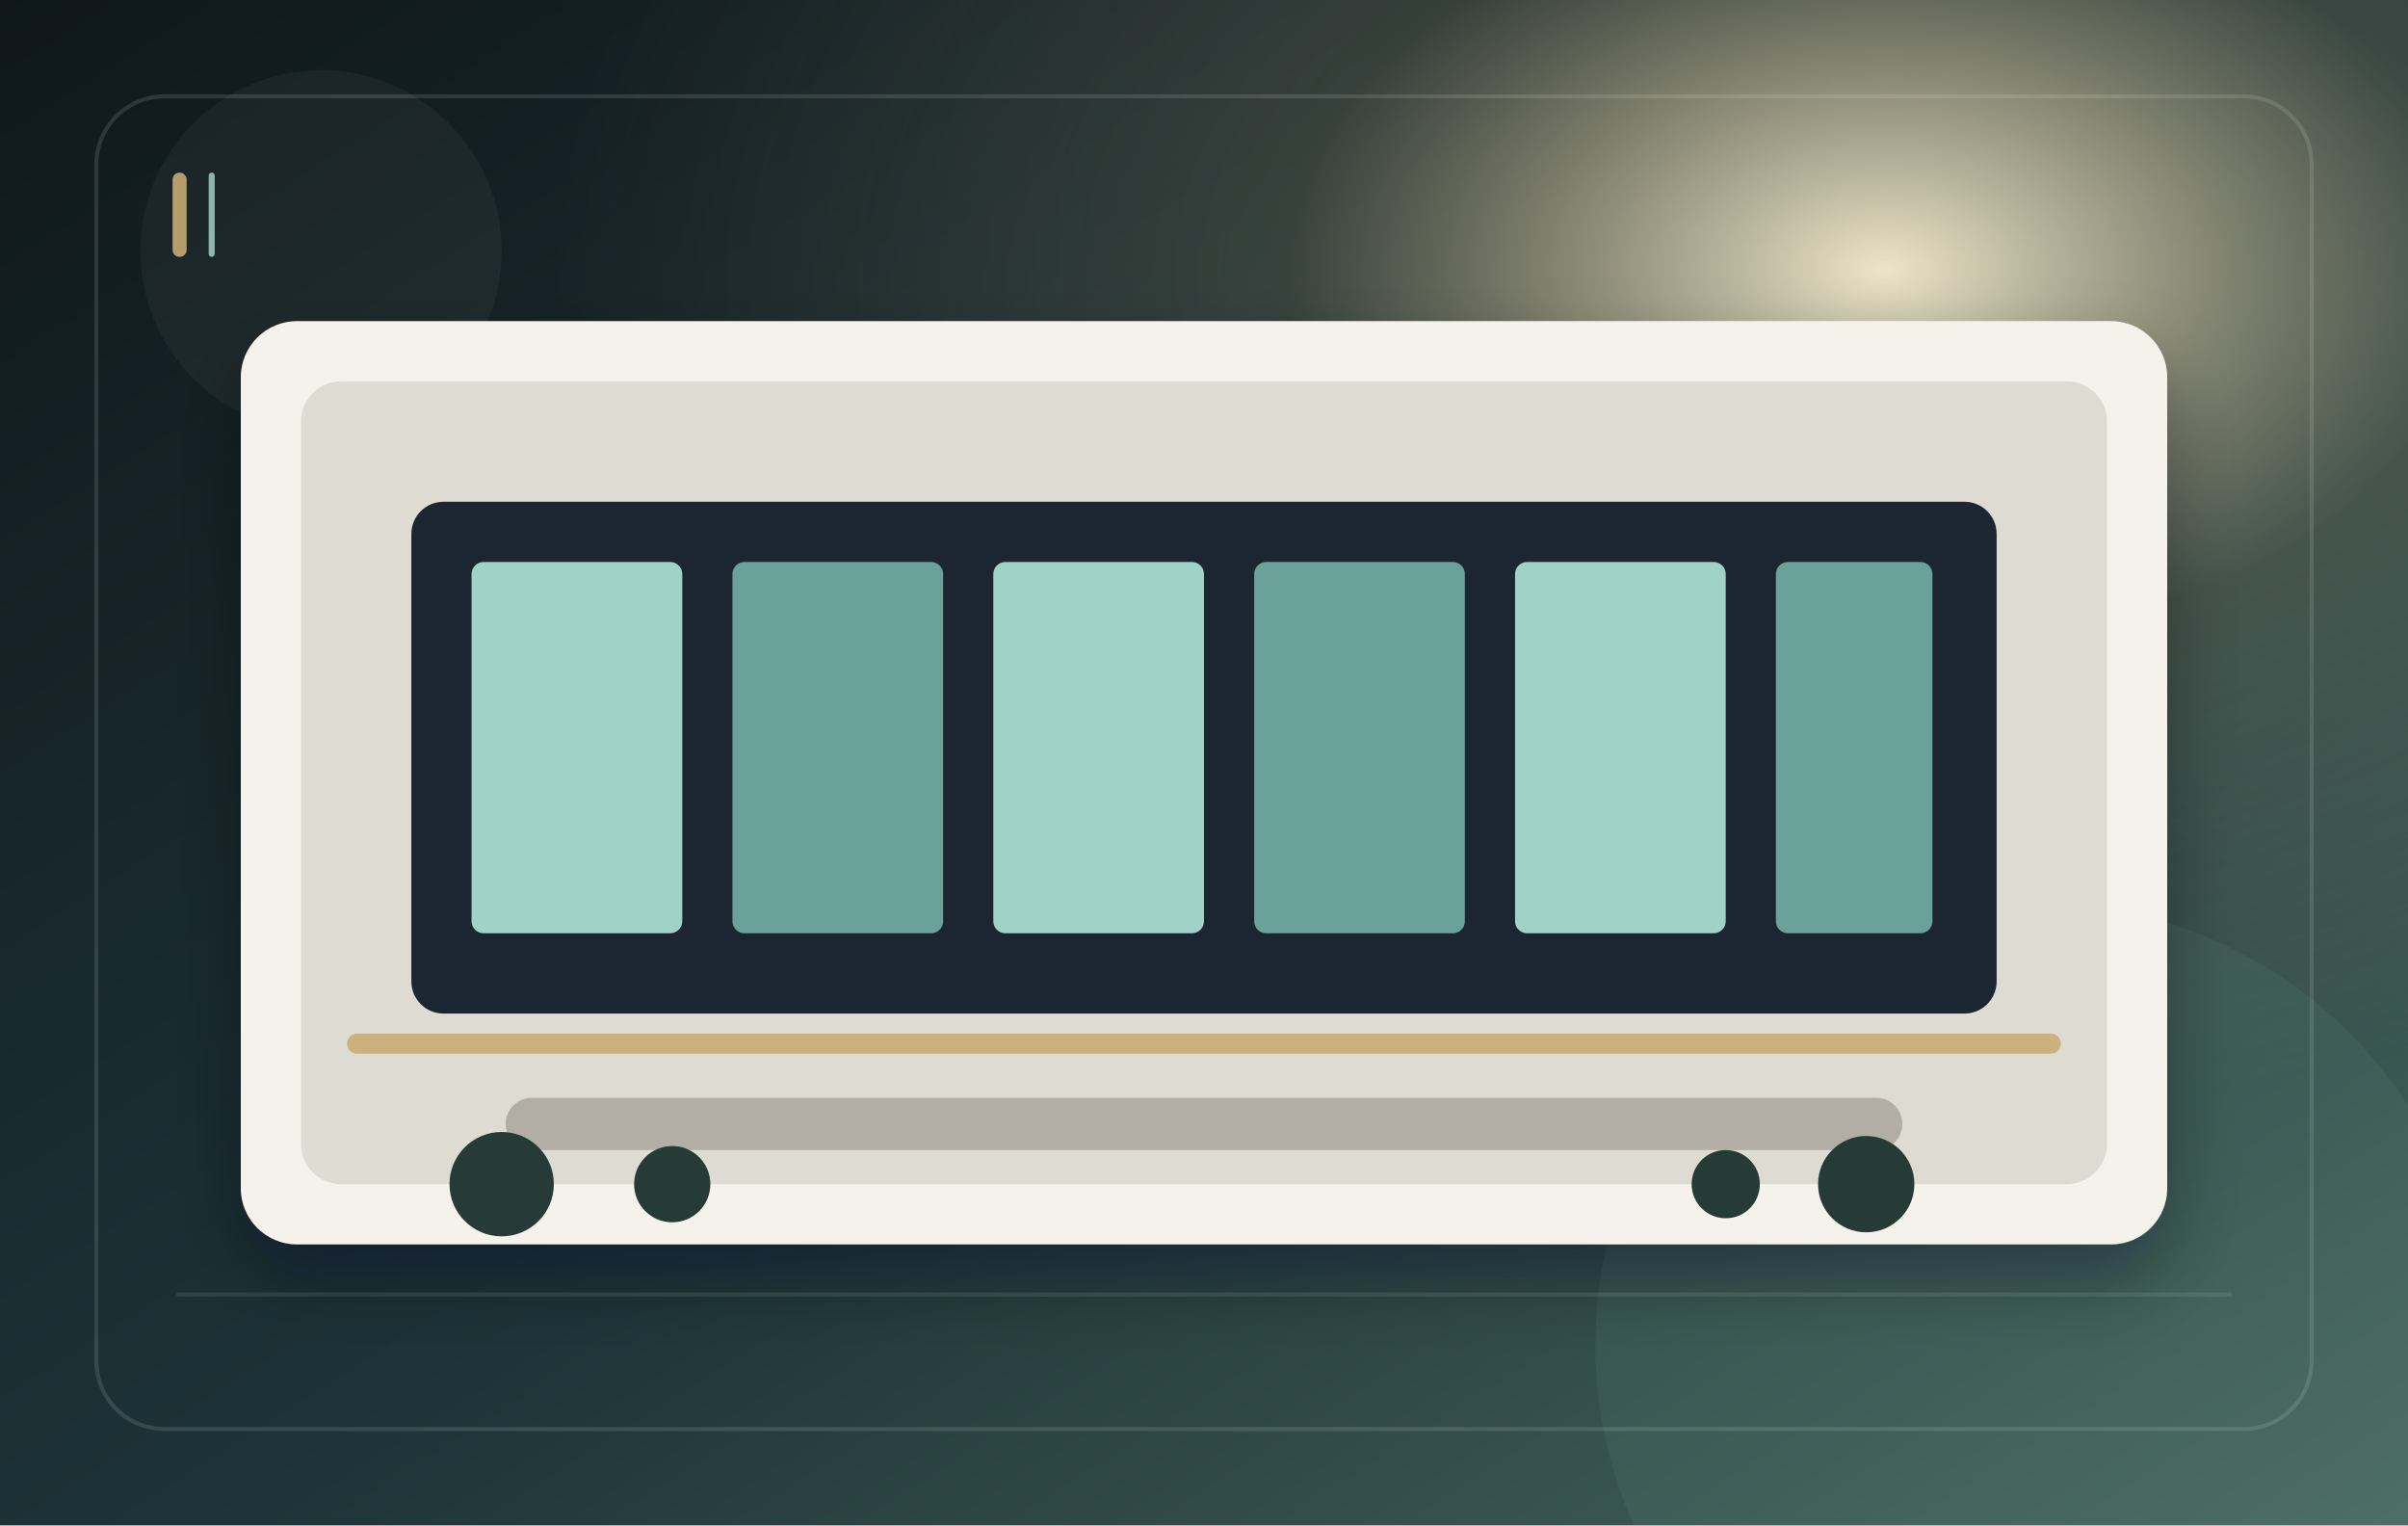
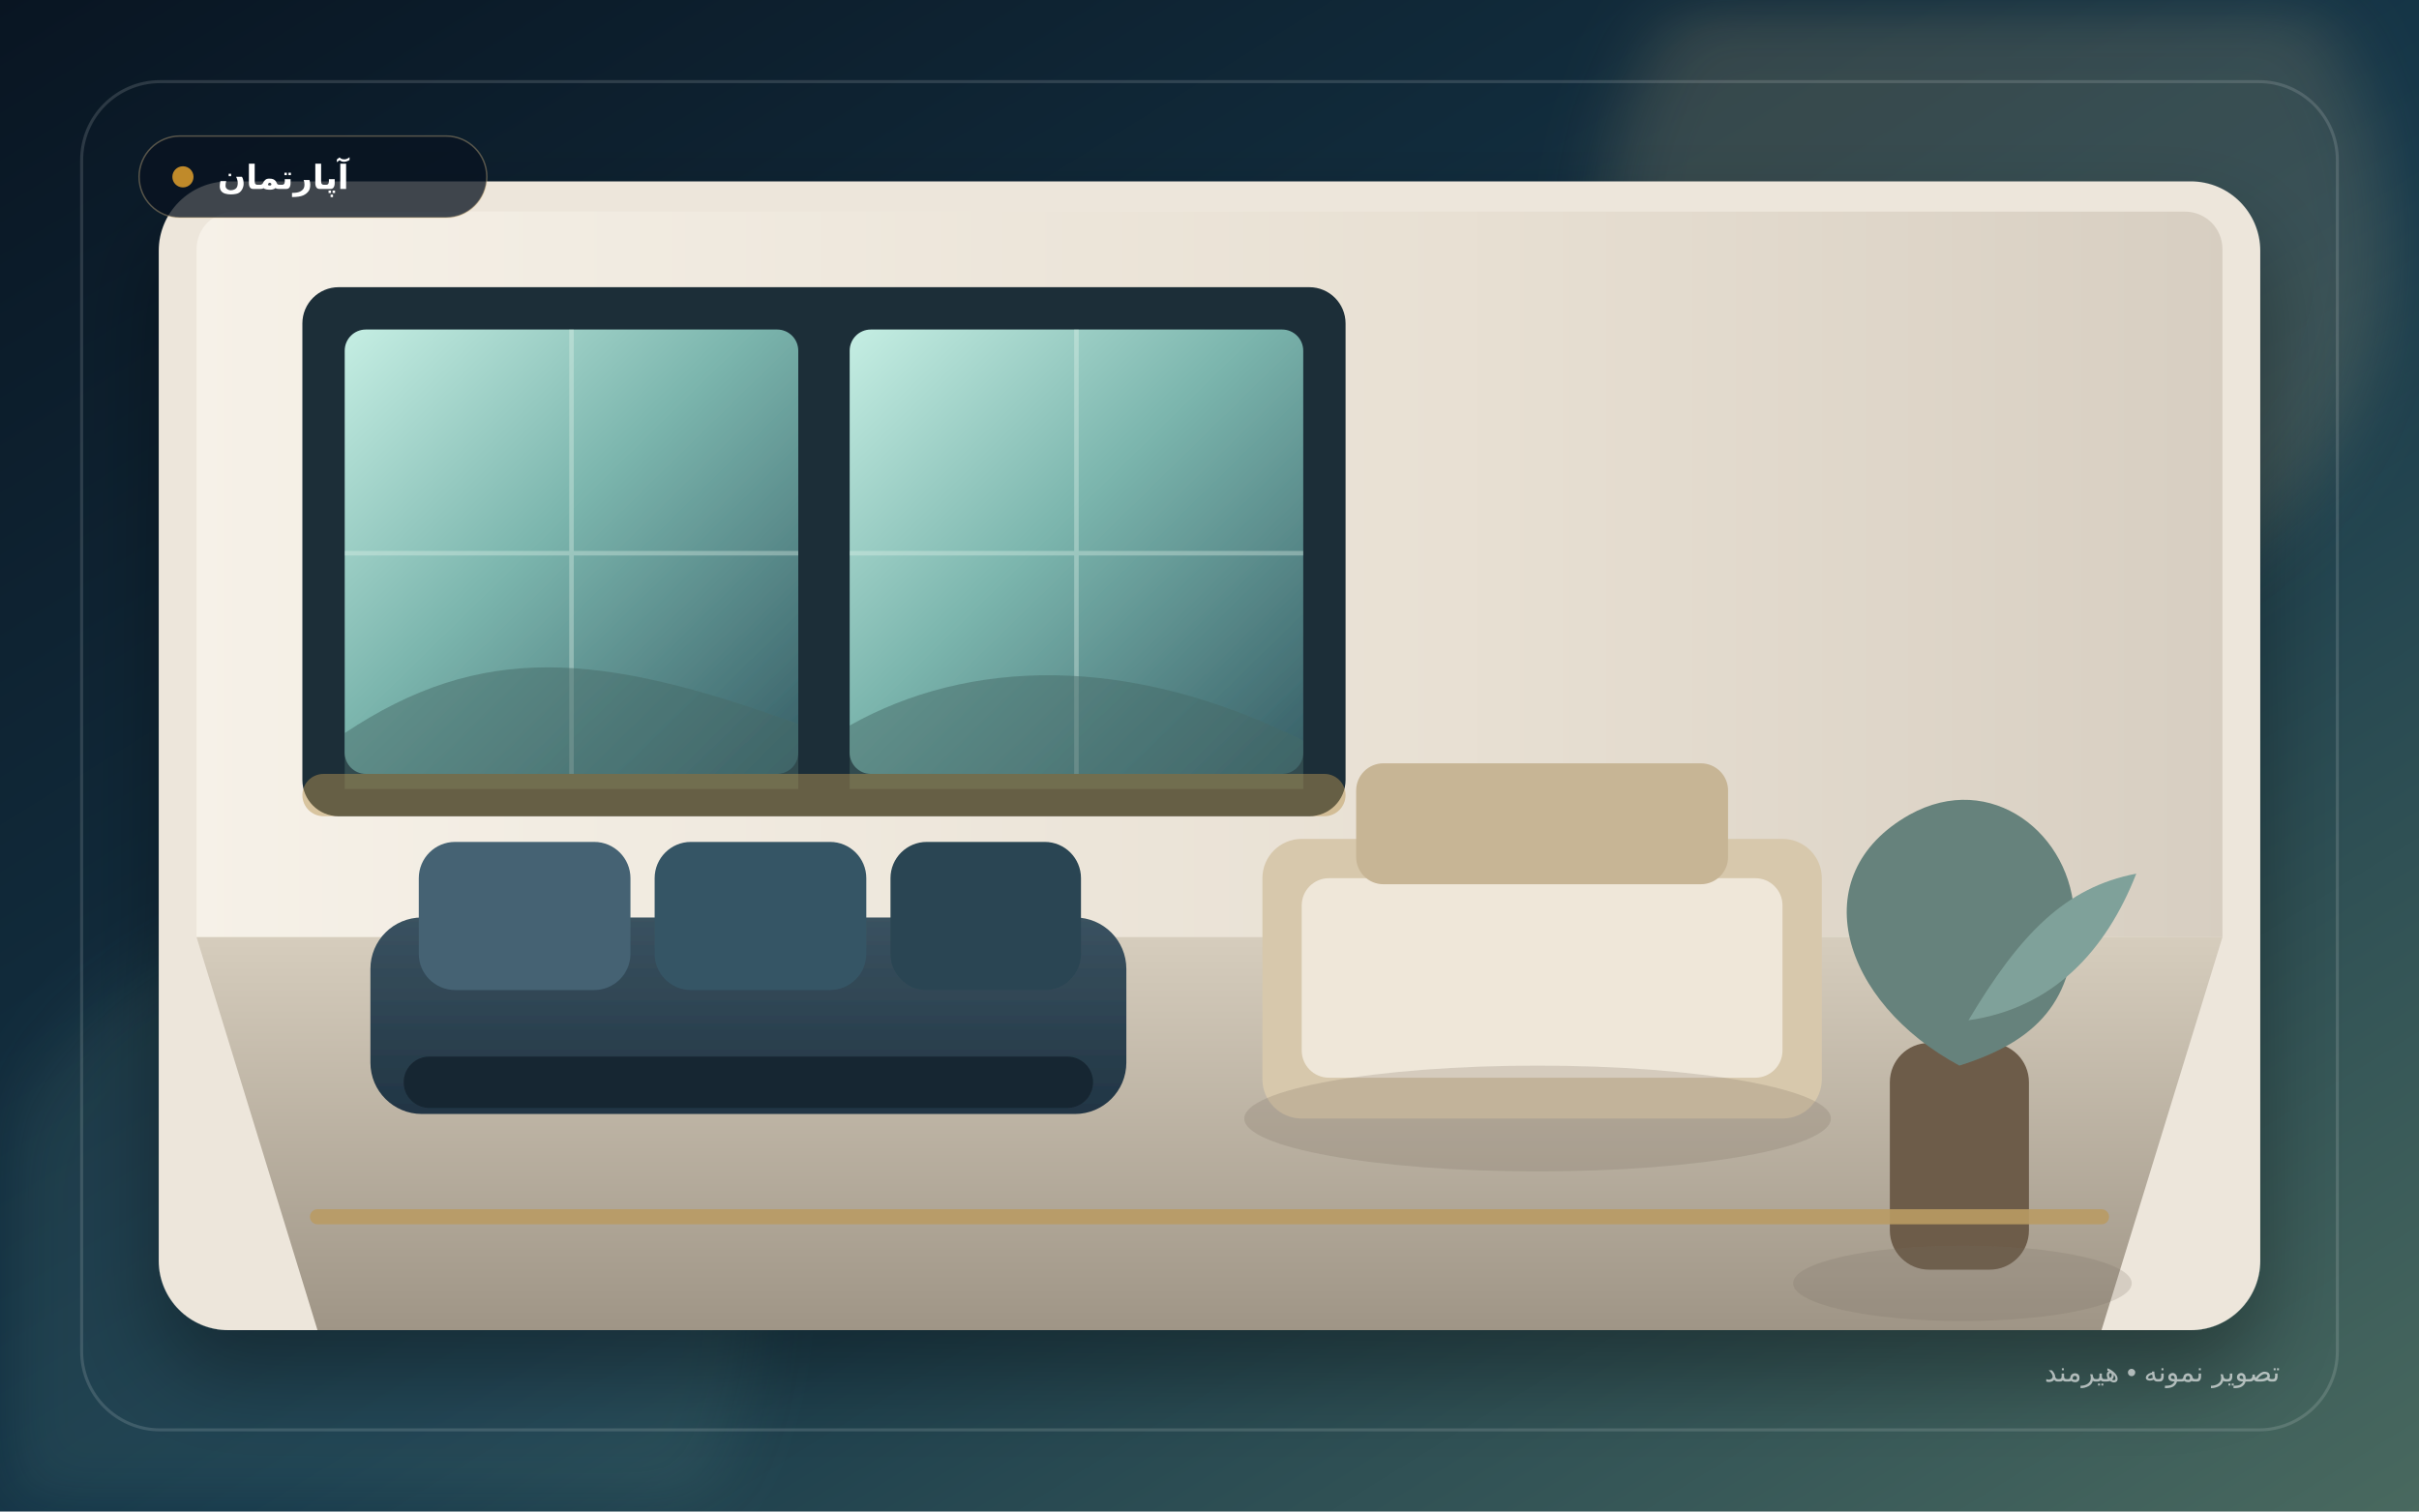
- <svg xmlns="http://www.w3.org/2000/svg" viewBox="0 0 1200 760" role="img" aria-labelledby="title desc">
+ <svg xmlns="http://www.w3.org/2000/svg" viewBox="0 0 1600 1000" role="img" aria-labelledby="title desc">
  <defs>
    <linearGradient id="bg" x1="0" y1="0" x2="1" y2="1">
-       <stop stop-color="#0f171c" />
-       <stop offset=".55" stop-color="#1e3438" />
-       <stop offset="1" stop-color="#49685f" />
+       <stop stop-color="#091522" />
+       <stop offset=".55" stop-color="#16384a" />
+       <stop offset="1" stop-color="#49695f" />
    </linearGradient>
-     <radialGradient id="sun" cx=".78" cy=".18" r=".55">
-       <stop stop-color="#fff4d8" stop-opacity=".92" />
-       <stop offset=".45" stop-color="#d8c18d" stop-opacity=".16" />
-       <stop offset="1" stop-color="#d8c18d" stop-opacity="0" />
-     </radialGradient>
-     <linearGradient id="ground" x1="0" y1="0" x2="0" y2="1">
-       <stop stop-color="#fff" stop-opacity=".09" />
-       <stop offset="1" stop-color="#000" stop-opacity=".16" />
+     <linearGradient id="floor" x1="0" y1="0" x2="0" y2="1">
+       <stop stop-color="#d6cdbd" />
+       <stop offset="1" stop-color="#9f9586" />
    </linearGradient>
-     <filter id="shadow" x="-20%" y="-20%" width="140%" height="140%">
-       <feDropShadow dx="0" dy="18" stdDeviation="18" flood-color="#071014" flood-opacity=".35" />
+     <linearGradient id="wall" x1="0" y1="0" x2="1" y2="0">
+       <stop stop-color="#f6f1e8" />
+       <stop offset=".62" stop-color="#e8e0d3" />
+       <stop offset="1" stop-color="#d7cec1" />
+     </linearGradient>
+     <linearGradient id="glass" x1="0" y1="0" x2="1" y2="1">
+       <stop stop-color="#c5eee3" />
+       <stop offset=".45" stop-color="#7bb5ad" />
+       <stop offset="1" stop-color="#365e66" />
+     </linearGradient>
+     <linearGradient id="sofa" x1="0" y1="0" x2="0" y2="1">
+       <stop stop-color="#3a5260" />
+       <stop offset="1" stop-color="#213544" />
+     </linearGradient>
+     <filter id="shadow" x="-30%" y="-30%" width="160%" height="180%">
+       <feDropShadow dx="0" dy="30" stdDeviation="28" flood-color="#02070d" flood-opacity=".34" />
+     </filter>
+     <filter id="soft" x="-40%" y="-40%" width="180%" height="180%">
+       <feGaussianBlur stdDeviation="22" />
    </filter>
  </defs>
-   <rect width="1200" height="760" fill="url(#bg)" />
-   <rect width="1200" height="760" fill="url(#sun)" />
-   <circle cx="160" cy="125" r="90" fill="#f5ecd7" opacity=".045" />
-   <circle cx="1015" cy="670" r="220" fill="#84b9a8" opacity=".08" />
+   <rect width="1600" height="1000" fill="url(#bg)" />
+   <circle cx="1320" cy="160" r="260" fill="#d8c18d" opacity=".18" filter="url(#soft)" />
+   <circle cx="240" cy="860" r="260" fill="#8ec6b5" opacity=".10" filter="url(#soft)" />
  <g filter="url(#shadow)">
-     <rect x="120" y="160" width="960" height="460" rx="28" fill="#f5f2eb" />
-     <rect x="150" y="190" width="900" height="400" rx="20" fill="#dedbd3" />
-     <rect x="205" y="250" width="790" height="255" rx="16" fill="#1c2730" />
-     <g opacity=".94">
-       <rect x="235" y="280" width="105" height="185" rx="6" fill="#a9ddd0" />
-       <rect x="365" y="280" width="105" height="185" rx="6" fill="#6fa99f" />
-       <rect x="495" y="280" width="105" height="185" rx="6" fill="#a9ddd0" />
-       <rect x="625" y="280" width="105" height="185" rx="6" fill="#6fa99f" />
-       <rect x="755" y="280" width="105" height="185" rx="6" fill="#a9ddd0" />
-       <rect x="885" y="280" width="78" height="185" rx="6" fill="#6fa99f" />
+     <rect x="105" y="120" width="1390" height="760" rx="46" fill="#ede6db" />
+     <path d="M130 620V165c0-14 11-25 25-25h1290c14 0 25 11 25 25v455z" fill="url(#wall)" />
+     <path d="M130 620h1340l-80 260H210z" fill="url(#floor)" />
+     <g transform="translate(200 190)">
+       <rect width="690" height="350" rx="24" fill="#1b2d37" />
+       <rect x="28" y="28" width="300" height="294" rx="14" fill="url(#glass)" />
+       <rect x="362" y="28" width="300" height="294" rx="14" fill="url(#glass)" />
+       <path d="M178 28v294M512 28v294M28 176h300M362 176h300" stroke="#e8f8f0" stroke-opacity=".34" stroke-width="3" />
+       <path d="M28 295c90-60 168-54 300-6v43H28z" fill="#466a67" opacity=".5" />
+       <path d="M362 290c78-44 184-48 300 10v32H362z" fill="#466a67" opacity=".5" />
+       <rect y="322" width="690" height="28" rx="14" fill="#b89452" opacity=".48" />
    </g>
-     <path d="M178 520h844" stroke="#c9ad72" stroke-width="10" stroke-linecap="round" opacity=".9" />
-     <path d="M265 560h670" stroke="#b3aea5" stroke-width="26" stroke-linecap="round" />
-     <g fill="#273b36">
-       <circle cx="250" cy="590" r="26" />
-       <circle cx="335" cy="590" r="19" />
-       <circle cx="930" cy="590" r="24" />
-       <circle cx="860" cy="590" r="17" />
+     <g transform="translate(245 545)">
+       <rect x="0" y="62" width="500" height="130" rx="34" fill="url(#sofa)" />
+       <rect x="32" y="12" width="140" height="98" rx="24" fill="#446273" />
+       <rect x="188" y="12" width="140" height="98" rx="24" fill="#365565" />
+       <rect x="344" y="12" width="126" height="98" rx="24" fill="#294552" />
+       <rect x="22" y="154" width="456" height="34" rx="17" fill="#182732" />
    </g>
+     <g transform="translate(835 505)">
+       <rect x="0" y="50" width="370" height="185" rx="26" fill="#d7c8ac" />
+       <rect x="26" y="76" width="318" height="132" rx="18" fill="#efe7d9" />
+       <rect x="62" y="0" width="246" height="80" rx="18" fill="#c7b595" />
+       <ellipse cx="182" cy="235" rx="194" ry="35" fill="#756a5d" opacity=".22" />
+     </g>
+     <g transform="translate(1210 545)">
+       <rect x="40" y="145" width="92" height="150" rx="26" fill="#6d5b49" />
+       <path d="M86 160c-78-42-104-126-33-166 54-30 108 13 109 68 1 55-25 82-76 98Z" fill="#66827b" />
+       <path d="M92 130c34-57 64-88 111-97-20 51-55 89-111 97Z" fill="#7fa19a" />
+       <ellipse cx="88" cy="304" rx="112" ry="25" fill="#756a5d" opacity=".2" />
+     </g>
+     <path d="M210 805h1180" stroke="#b99b64" stroke-width="10" stroke-linecap="round" opacity=".9" />
  </g>
-   <rect x="48" y="48" width="1104" height="664" rx="34" fill="none" stroke="#fff" stroke-opacity=".12" stroke-width="2" />
-   <path d="M88 645H1112" stroke="#fff" stroke-opacity=".09" stroke-width="2" />
-   <g opacity=".88">
-     <rect x="86" y="86" width="7" height="42" rx="3.5" fill="#c9ad73" />
-     <rect x="104" y="86" width="3" height="42" rx="1.5" fill="#9ac9bc" />
+   <rect x="54" y="54" width="1492" height="892" rx="52" fill="none" stroke="#fff" stroke-opacity=".14" stroke-width="2" />
+   <g transform="translate(92 90)">
+     <rect width="230" height="54" rx="27" fill="#081320" fill-opacity=".76" stroke="#e2c48c" stroke-opacity=".35" />
+     <circle cx="29" cy="27" r="7" fill="#c08a2a" />
+     <text x="52" y="35" fill="#fff" font-size="22" font-family="Arial, Tahoma, sans-serif" font-weight="700">آپارتمان</text>
  </g>
+   <text x="1508" y="914" text-anchor="end" fill="#fff" fill-opacity=".62" font-size="18" font-family="Arial, Tahoma, sans-serif">تصویر نمونه • هیرمند</text>
</svg>
